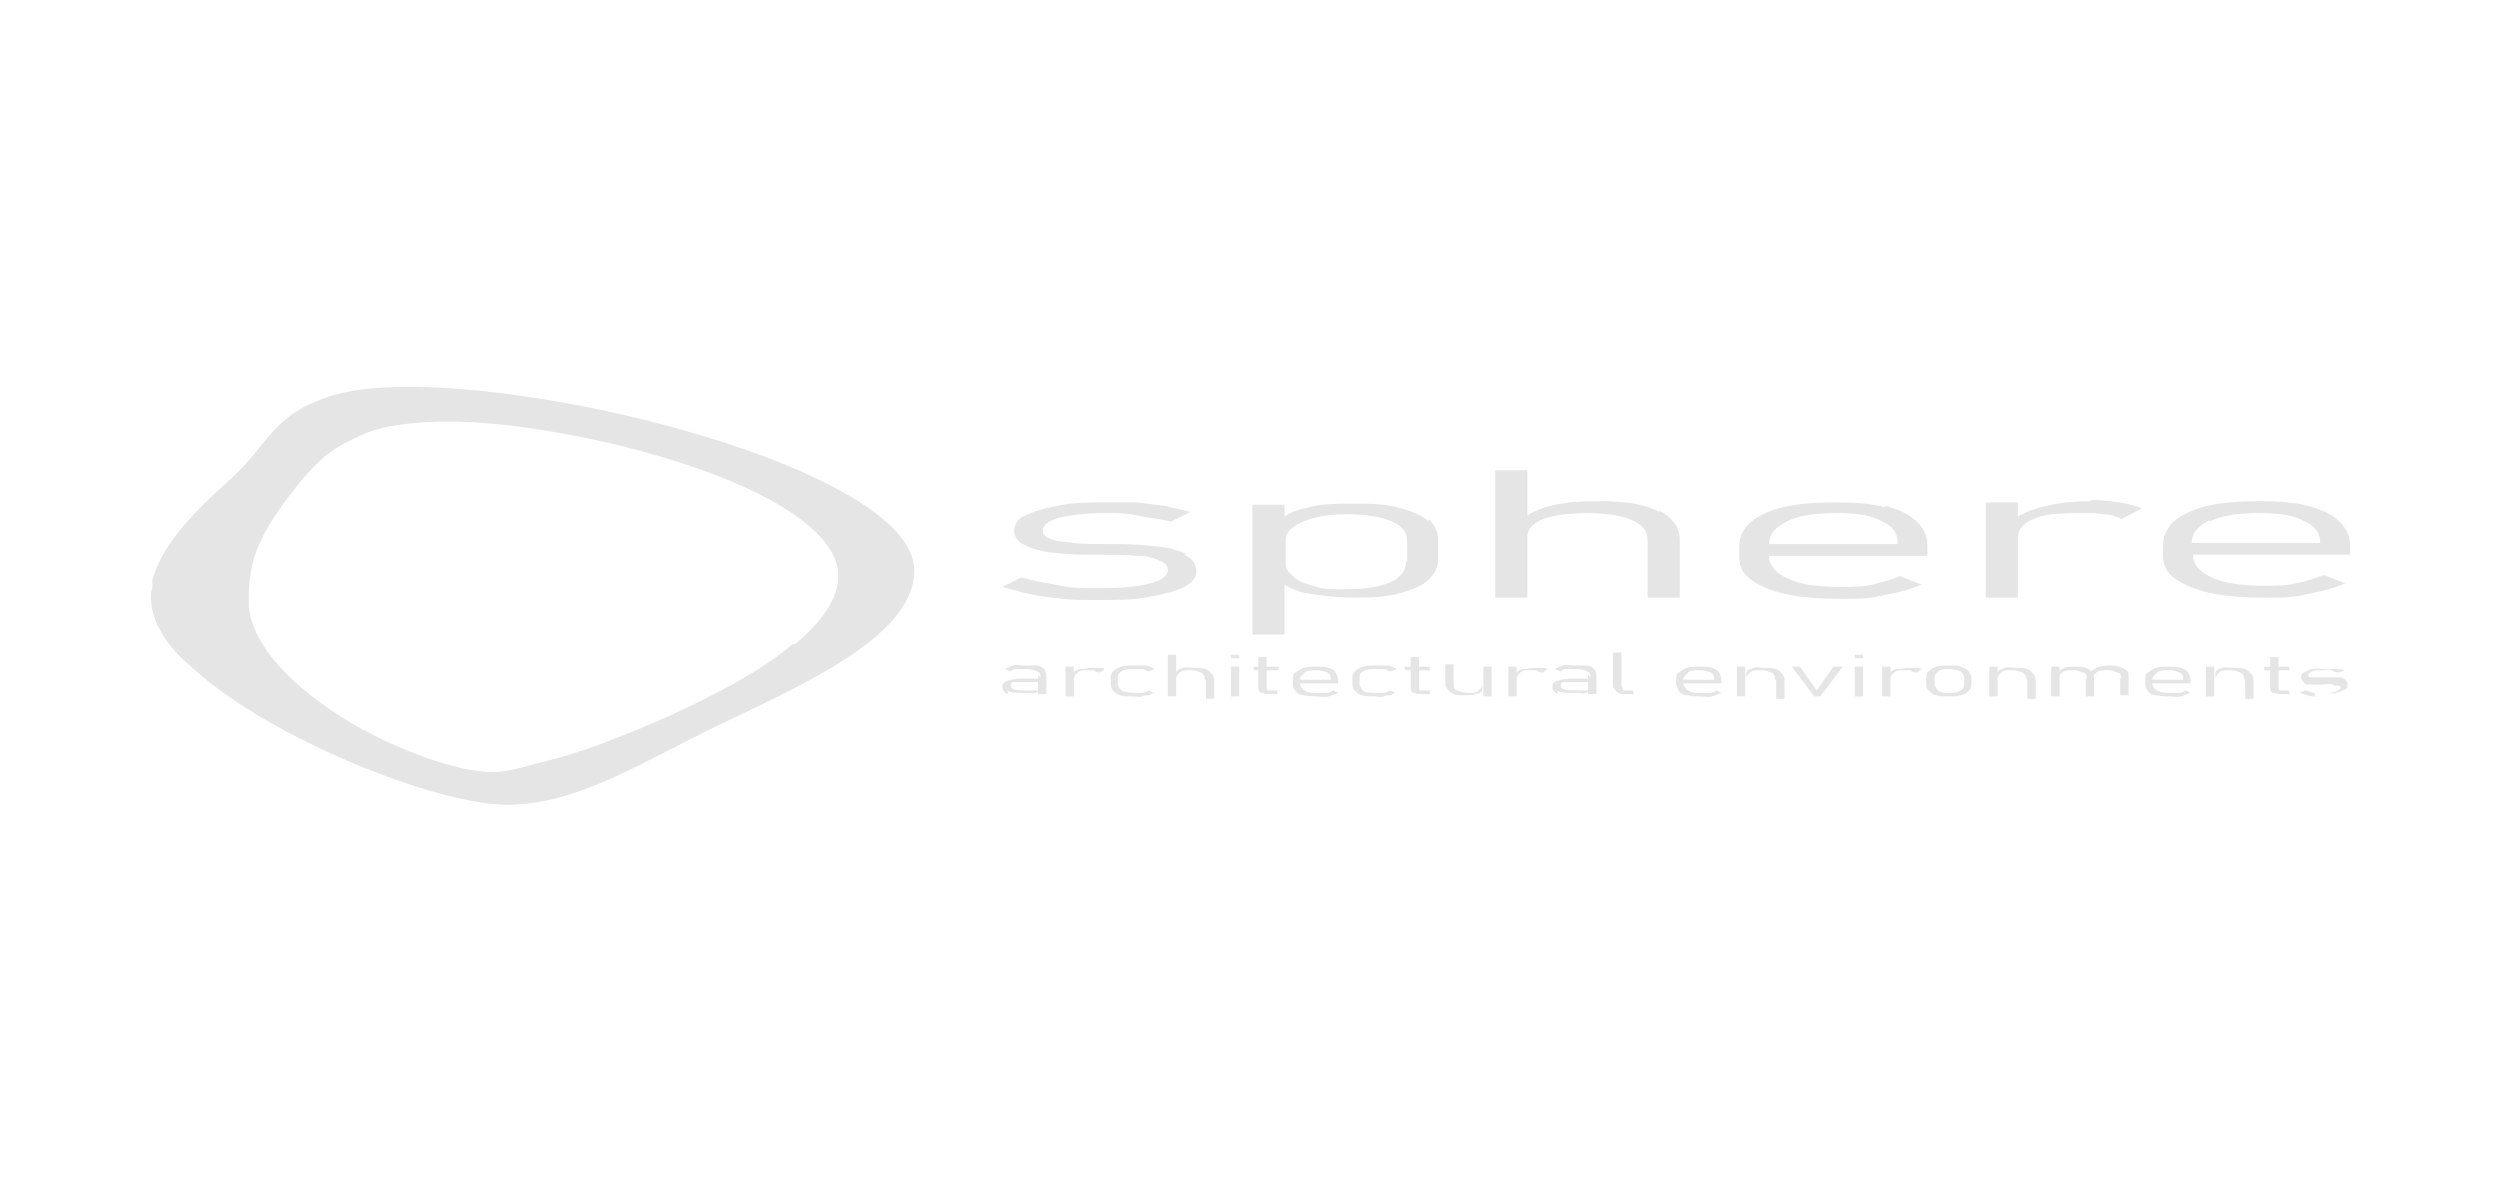
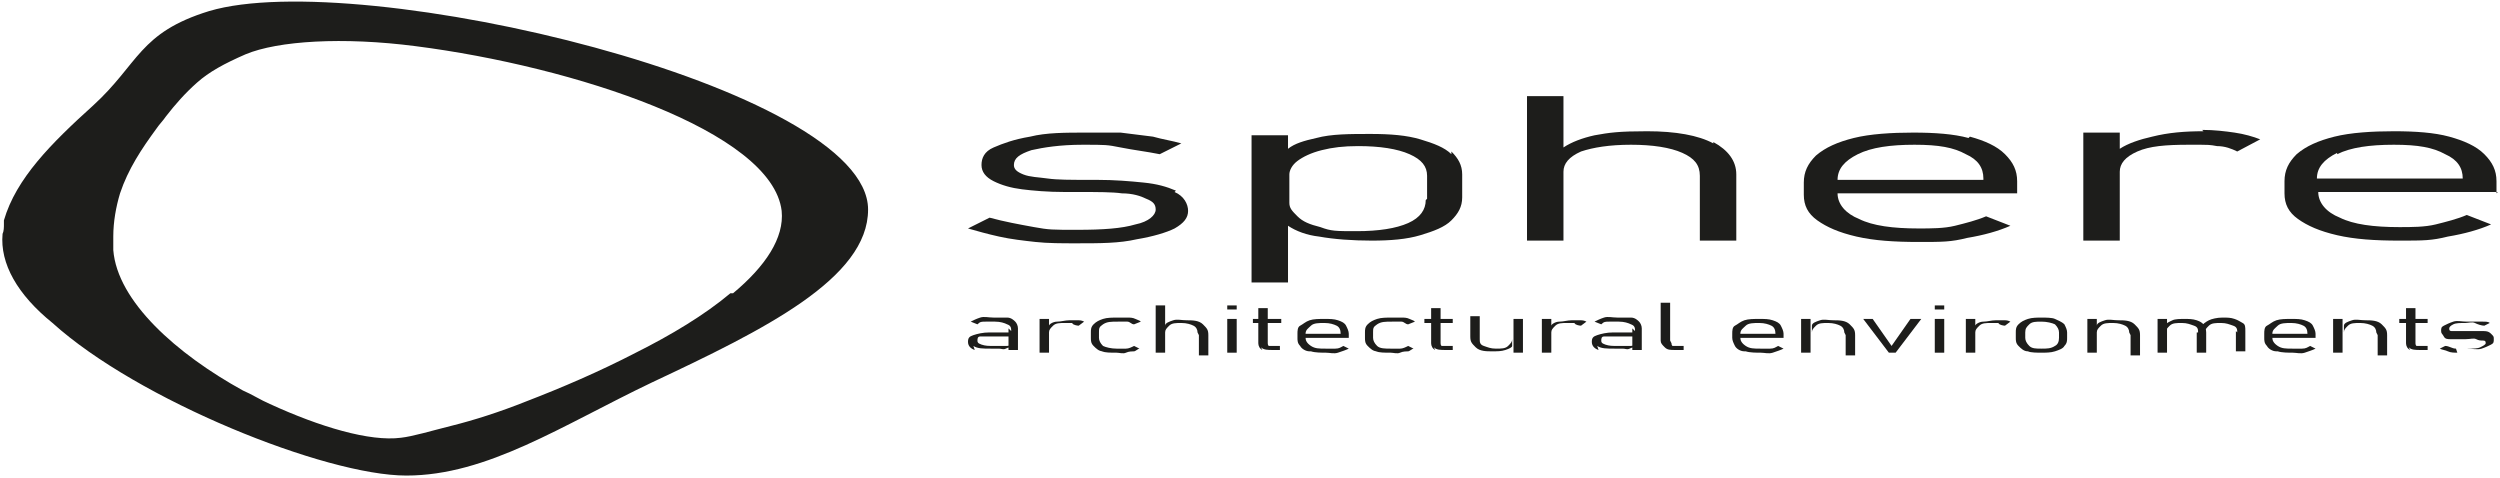
- <svg xmlns="http://www.w3.org/2000/svg" id="Ebene_1" version="1.1" viewBox="0 0 210 100">
+ <svg xmlns="http://www.w3.org/2000/svg" id="Ebene_1" version="1.1" viewBox="12.51 32.38 185.15 35.35">
  <defs>
    <style>
      .st0 {
-         fill: #e6e5e6;
+         fill: #1d1d1b;
      }
    </style>
  </defs>
  <path class="st0" d="M66.6,54.1c-1.9,1.6-4.4,3.1-7,4.4-2.7,1.4-5.5,2.6-8.1,3.6-2,.8-3.9,1.4-5.5,1.8s-2.9.8-3.8.9c-2.3.3-6-.8-9.7-2.5-.7-.3-1.3-.7-2-1-4.9-2.7-9.3-6.6-9.6-10.4,0-.3,0-.7,0-1,0-1.1.2-2.2.5-3.2.6-1.8,1.6-3.3,2.7-4.8.2-.3.5-.6.7-.9.7-.9,1.4-1.7,2.3-2.5s2-1.4,3.6-2.1c2.4-1,7.2-1.3,12.6-.6,11.7,1.5,26.4,6.3,27.1,12.2.2,2-1.2,4.1-3.6,6.1M28,33.2c-5.2,1.6-5.2,3.9-8.6,7-3.1,2.8-5.7,5.4-6.6,8.5,0,0,0,.2,0,.3,0,.2,0,.5-.1.7-.2,2.2,1.1,4.5,3.7,6.6,6.3,5.7,20.2,11.3,26.2,11.3s11.5-3.7,18.2-6.9c8.3-3.9,16-7.7,16-12.8,0-9.1-37.7-18-48.8-14.7" />
  <g>
    <path class="st0" d="M120,43.8c-.5-.5-1.3-.8-2.3-1.1s-2.2-.4-3.7-.4-2.9,0-4,.3c-.9.2-1.6.4-2.1.8v-1h-2.7v10.9h2.7v-4.2c.6.4,1.4.7,2.3.8,1.1.2,2.5.3,3.9.3s2.6-.1,3.6-.4,1.8-.6,2.3-1.1c.5-.5.8-1,.8-1.7v-1.7c0-.7-.3-1.2-.8-1.7h0ZM118.1,47.2c0,.7-.4,1.3-1.3,1.7-.9.4-2.2.6-3.8.6s-1.9,0-2.7-.3c-.8-.2-1.3-.4-1.7-.8s-.6-.6-.6-1v-2.1c0-.3.2-.7.6-1,.4-.3,1-.6,1.8-.8.8-.2,1.6-.3,2.7-.3,1.6,0,2.9.2,3.8.6.9.4,1.3.9,1.3,1.6,0,0,0,1.7,0,1.7Z" />
    <g>
      <path class="st0" d="M84.7,58.3c-.3-.1-.5-.3-.5-.6s.1-.4.4-.5.7-.2,1.2-.2h1.6v.3c0,0-1.6,0-1.6,0-.3,0-.5,0-.7,0s-.2.2-.2.3,0,.2.3.3.5.1.9.1.7,0,.9,0,.3,0,.3-.2v.3s-.1,0-.3.1-.3,0-.5,0-.4,0-.6,0c-.6,0-1,0-1.3-.2h0ZM87.4,56.9c0-.2,0-.4-.3-.5-.2-.1-.5-.2-.9-.2s-.4,0-.7,0-.4,0-.6.2l-.5-.2c.2-.1.4-.2.7-.3s.6,0,1,0,.7,0,1,0,.5.2.6.3.2.3.2.5v1.6h-.7v-1.6h0Z" />
      <path class="st0" d="M89.5,56h.7v2.5h-.7v-2.5ZM91.9,56.3c-.1,0-.3,0-.5,0-.4,0-.7,0-.9.2s-.3.3-.3.5v-.5c0-.1.3-.3.6-.3.3,0,.6-.1.9-.1s.4,0,.6,0,.3,0,.5.1l-.4.3c0,0-.2,0-.4-.1h0Z" />
      <path class="st0" d="M94.2,58.4c-.3,0-.5-.2-.7-.4s-.2-.4-.2-.6v-.4c0-.2,0-.4.2-.6s.4-.3.7-.4.7-.1,1.1-.1.5,0,.7,0,.4,0,.6.1.3.1.4.2l-.5.2c-.2,0-.3-.2-.5-.2s-.4,0-.7,0c-.5,0-.8,0-1.1.2s-.3.3-.3.6v.4c0,.2.1.4.3.6.2.1.6.2,1,.2s.5,0,.7,0,.4-.1.6-.2l.4.2c-.1,0-.3.2-.4.2s-.4,0-.6.1-.5,0-.7,0c-.5,0-.8,0-1.1-.1h0Z" />
      <path class="st0" d="M98.1,55h.7v3.5h-.7v-3.5ZM101.2,57c0-.2-.1-.4-.3-.5s-.5-.2-.9-.2-.7,0-.9.2-.3.3-.3.5v-.5c0-.2.3-.3.6-.4s.6,0,1,0,.9,0,1.2.3.4.4.4.8v1.5h-.7v-1.5h0Z" />
      <path class="st0" d="M103.4,55h.7v.3h-.7v-.3ZM103.4,56h.7v2.5h-.7v-2.5Z" />
      <path class="st0" d="M105.3,56h2.1v.3h-2.1v-.3ZM106,58.3c-.2-.1-.3-.3-.3-.5v-2.6h.7v2.6c0,0,0,.2.1.2s.2,0,.4,0h.4v.3h-.5c-.4,0-.7,0-.9-.2Z" />
      <path class="st0" d="M109.5,58.4c-.3,0-.6-.2-.7-.4-.2-.2-.2-.4-.2-.6v-.3c0-.2,0-.5.2-.6s.4-.3.7-.4.7-.1,1.1-.1.7,0,1,.1.5.2.6.4.2.4.2.6v.3h-3.4v-.3h2.8c0-.3-.1-.5-.3-.6s-.5-.2-.9-.2-.8,0-1,.2-.4.3-.4.6v.3c0,.2.1.4.4.6s.6.2,1.1.2.4,0,.7,0,.4-.1.6-.2l.4.2c-.2.1-.5.2-.8.3s-.6,0-.9,0-.8,0-1.1-.1h0Z" />
      <path class="st0" d="M114.5,58.4c-.3,0-.5-.2-.7-.4s-.2-.4-.2-.6v-.4c0-.2,0-.4.2-.6s.4-.3.7-.4.7-.1,1.1-.1.5,0,.7,0,.4,0,.6.1.3.1.4.2l-.5.2c-.2,0-.3-.2-.5-.2s-.4,0-.7,0c-.5,0-.8,0-1.1.2s-.3.3-.3.6v.4c0,.2.1.4.3.6s.6.2,1,.2.5,0,.7,0,.4-.1.6-.2l.4.2c-.1,0-.3.2-.4.2s-.4,0-.6.1-.5,0-.7,0c-.5,0-.8,0-1.1-.1h0Z" />
      <path class="st0" d="M118,56h2.1v.3h-2.1v-.3ZM118.8,58.3c-.2-.1-.3-.3-.3-.5v-2.6h.7v2.6c0,0,0,.2.1.2s.2,0,.4,0h.4v.3h-.5c-.4,0-.7,0-.9-.2Z" />
      <path class="st0" d="M122.1,57.5c0,.2,0,.4.3.5s.5.2.9.2.7,0,.9-.2.3-.3.3-.5v.5c0,.1-.2.2-.5.3s-.6.1-1,.1-.9,0-1.2-.3-.4-.4-.4-.8v-1.5h.7v1.5h0ZM124.6,56h.7v2.5h-.7v-2.5Z" />
      <path class="st0" d="M126.7,56h.7v2.5h-.7v-2.5ZM129.1,56.3c-.1,0-.3,0-.5,0-.4,0-.7,0-.9.2s-.3.3-.3.5v-.5c0-.1.3-.3.6-.3.3,0,.6-.1.9-.1s.4,0,.6,0,.3,0,.5.1l-.4.3c0,0-.2,0-.4-.1h0Z" />
      <path class="st0" d="M130.9,58.3c-.3-.1-.5-.3-.5-.6s.1-.4.4-.5.7-.2,1.2-.2h1.6v.3c0,0-1.6,0-1.6,0-.3,0-.5,0-.7,0s-.2.2-.2.3,0,.2.3.3.5.1.9.1.7,0,.9,0,.3,0,.3-.2v.3s-.1,0-.3.1-.3,0-.5,0-.4,0-.6,0c-.6,0-1,0-1.3-.2h0ZM133.6,56.9c0-.2,0-.4-.3-.5-.2-.1-.5-.2-.9-.2s-.4,0-.7,0-.4,0-.6.2l-.5-.2c.2-.1.4-.2.7-.3s.6,0,1,0,.7,0,1,0,.5.2.6.3.2.3.2.5v1.6h-.7v-1.6h0Z" />
      <path class="st0" d="M136.3,57.8c0,0,0,.2.1.2s.2,0,.4,0h.4v.3h-.6c-.4,0-.6,0-.8-.2s-.3-.3-.3-.5v-2.8h.7v2.8h0Z" />
      <path class="st0" d="M141.7,58.4c-.3,0-.6-.2-.7-.4s-.2-.4-.2-.6v-.3c0-.2,0-.5.2-.6s.4-.3.7-.4.7-.1,1.1-.1.7,0,1,.1.5.2.6.4.2.4.2.6v.3h-3.4v-.3h2.8c0-.3-.1-.5-.3-.6s-.5-.2-.9-.2-.8,0-1,.2-.4.3-.4.6v.3c0,.2.1.4.4.6s.6.2,1.1.2.4,0,.7,0,.4-.1.6-.2l.4.2c-.2.1-.5.2-.8.3s-.6,0-.9,0-.8,0-1.1-.1h0Z" />
      <path class="st0" d="M145.9,56h.7v2.5h-.7v-2.5ZM149.1,57c0-.2-.1-.4-.3-.5s-.5-.2-.9-.2-.7,0-.9.2-.3.3-.3.5v-.5c0-.2.3-.3.6-.4s.6,0,1,0,.9,0,1.2.3.4.4.4.8v1.5h-.7v-1.5h0Z" />
      <path class="st0" d="M154.1,56h.7l-1.9,2.5h-.5l-1.9-2.5h.7l1.4,2,1.4-2h0Z" />
      <path class="st0" d="M155.8,55h.7v.3h-.7v-.3ZM155.8,56h.7v2.5h-.7v-2.5Z" />
      <path class="st0" d="M158.1,56h.7v2.5h-.7v-2.5ZM160.5,56.3c-.1,0-.3,0-.5,0-.4,0-.7,0-.9.2s-.3.3-.3.5v-.5c0-.1.3-.3.6-.3.3,0,.6-.1.9-.1s.4,0,.6,0,.3,0,.5.1l-.4.3c0,0-.2,0-.4-.1Z" />
      <path class="st0" d="M162.7,58.4c-.3,0-.5-.2-.7-.4s-.2-.4-.2-.6v-.4c0-.2,0-.4.2-.6s.4-.3.7-.4.7-.1,1-.1.8,0,1,.1.5.2.7.4c.1.2.2.4.2.6v.4c0,.2,0,.4-.2.6-.1.2-.4.3-.7.4s-.7.1-1,.1-.8,0-1-.1ZM164.7,58c.2-.1.3-.3.3-.6v-.4c0-.2-.1-.4-.3-.6-.2-.1-.6-.2-1-.2s-.7,0-.9.2-.3.3-.3.6v.4c0,.2.1.4.3.6s.5.2.9.2.7,0,1-.2Z" />
      <path class="st0" d="M167.1,56h.7v2.5h-.7v-2.5ZM170.2,57c0-.2-.1-.4-.3-.5s-.5-.2-.9-.2-.7,0-.9.2-.3.3-.3.5v-.5c0-.2.3-.3.6-.4s.6,0,1,0,.9,0,1.2.3.4.4.4.8v1.5h-.7v-1.5h0Z" />
      <path class="st0" d="M172.3,56h.7v2.5h-.7v-2.5ZM175.3,57c0-.2,0-.4-.3-.5s-.5-.2-.9-.2-.7,0-.9.2-.3.3-.3.5v-.5c0-.2.3-.3.5-.4s.6-.1.9-.1.6,0,.9.1.4.2.5.3.2.3.2.6v1.5h-.7v-1.5h0ZM178.2,57c0-.2,0-.4-.3-.5s-.5-.2-.9-.2-.7,0-.9.2-.3.3-.3.5l-.3-.4c.1-.2.4-.4.6-.5s.6-.2,1-.2.6,0,.9.1.4.2.6.3.2.3.2.6v1.5h-.7v-1.5h0Z" />
      <path class="st0" d="M181.1,58.4c-.3,0-.6-.2-.7-.4-.2-.2-.2-.4-.2-.6v-.3c0-.2,0-.5.2-.6s.4-.3.7-.4.7-.1,1.1-.1.7,0,1,.1.5.2.6.4.2.4.2.6v.3h-3.4v-.3h2.8c0-.3-.1-.5-.3-.6s-.5-.2-.9-.2-.8,0-1,.2-.4.3-.4.6v.3c0,.2.1.4.4.6s.6.2,1.1.2.4,0,.7,0,.4-.1.6-.2l.4.2c-.2.1-.5.2-.8.3s-.6,0-.9,0-.8,0-1.1-.1h0Z" />
      <path class="st0" d="M185.3,56h.7v2.5h-.7v-2.5ZM188.5,57c0-.2-.1-.4-.3-.5s-.5-.2-.9-.2-.7,0-.9.2-.3.3-.3.5v-.5c0-.2.3-.3.6-.4s.6,0,1,0,.9,0,1.2.3.4.4.4.8v1.5h-.7v-1.5h0Z" />
      <path class="st0" d="M190.2,56h2.1v.3h-2.1v-.3ZM191,58.3c-.2-.1-.3-.3-.3-.5v-2.6h.7v2.6c0,0,0,.2.1.2s.2,0,.4,0h.4v.3h-.5c-.4,0-.7,0-.9-.2Z" />
      <path class="st0" d="M194.5,58.5c-.2,0-.5,0-.7-.1s-.4-.1-.6-.2l.4-.2c.3,0,.5.2.8.2s.5,0,.8,0c.5,0,.8,0,1-.1s.4-.2.4-.3,0-.2-.2-.2-.3,0-.5-.1-.4,0-.8,0h-.3c-.3,0-.6,0-.8,0s-.4,0-.5-.2-.2-.2-.2-.4,0-.3.2-.4.4-.2.7-.3.6,0,1,0,.4,0,.6,0,.4,0,.6,0,.4,0,.5.1l-.4.2c-.2,0-.5-.1-.7-.2s-.5,0-.7,0c-.4,0-.7,0-.9.1s-.3.2-.3.3,0,.2.2.2.3,0,.5,0,.4,0,.8,0h.1c.3,0,.6,0,.9,0,.2,0,.4,0,.6.2s.2.2.2.4,0,.3-.2.4-.4.2-.7.3-.7,0-1.1,0-.5,0-.8,0h0Z" />
    </g>
    <path class="st0" d="M99.6,46.5c-.7-.3-1.4-.5-2.4-.6s-2.1-.2-3.5-.2h-.6c-1.3,0-2.3,0-3-.1s-1.3-.1-1.8-.3-.7-.4-.7-.7c0-.5.4-.8,1.3-1.1.9-.2,2.1-.4,3.8-.4s1.8,0,2.8.2,1.9.3,2.9.5l1.6-.8c-.7-.2-1.4-.3-2.1-.5-.8-.1-1.6-.2-2.4-.3-.9,0-1.7,0-2.5,0-1.6,0-3,0-4.2.3-1.2.2-2,.5-2.7.8s-.9.8-.9,1.3.3.9.9,1.2c.6.3,1.3.5,2.1.6s1.9.2,3.2.2h1.1c1.3,0,2.4,0,3.1.1.8,0,1.4.2,1.8.4.5.2.7.4.7.8s-.5.9-1.5,1.1c-1,.3-2.4.4-4.3.4s-2.1,0-3.2-.2-2.2-.4-3.3-.7l-1.6.8c.7.2,1.4.4,2.3.6.9.2,1.8.3,2.7.4s2,.1,3,.1c1.8,0,3.2,0,4.5-.3,1.2-.2,2.2-.5,2.8-.8.7-.4,1-.8,1-1.3s-.3-1.1-1-1.4h0Z" />
    <path class="st0" d="M139.4,43c-1.1-.6-2.8-.9-4.9-.9s-2.8.1-3.9.3c-.9.2-1.7.5-2.3.9v-3.8h-2.7v10.7h2.7v-5.1c0-.6.4-1.1,1.3-1.5.9-.3,2.1-.5,3.7-.5s2.9.2,3.8.6c.9.4,1.3.9,1.3,1.7v4.8h2.7v-4.9c0-1-.6-1.8-1.7-2.4h0Z" />
    <path class="st0" d="M158.3,42.6c-1.1-.3-2.5-.4-4.1-.4s-3.2.1-4.4.4c-1.2.3-2.1.7-2.8,1.3-.6.6-.9,1.2-.9,2v.9c0,.8.3,1.4,1,1.9.7.5,1.6.9,2.9,1.2,1.3.3,2.8.4,4.6.4s2.4,0,3.6-.3c1.2-.2,2.3-.5,3.2-.9l-1.8-.7c-.7.3-1.5.5-2.3.7s-1.8.2-2.7.2c-1.9,0-3.4-.2-4.4-.7-1-.4-1.6-1.1-1.6-1.9h0c0,0,13.3,0,13.3,0v-.9c0-.8-.3-1.4-.9-2-.6-.6-1.5-1-2.6-1.3h0ZM159.4,45.7h-10.8c0-.8.5-1.4,1.5-1.9,1-.5,2.4-.7,4.2-.7s2.9.2,3.8.7c.9.4,1.3,1,1.3,1.8h0c0,0,0,0,0,0Z" />
    <path class="st0" d="M175.7,42.1c-1.4,0-2.6.1-3.8.4-.9.2-1.8.5-2.4.9v-1.2h-2.7v8h2.7v-5.1c0-.6.4-1.1,1.3-1.5s2.1-.5,3.8-.5,1.5,0,2.1.1c.6,0,1.1.2,1.5.4l1.7-.9c-.5-.2-1.2-.4-1.9-.5s-1.5-.2-2.4-.2h0Z" />
    <path class="st0" d="M197.4,46.7v-.9c0-.8-.3-1.4-.9-2-.6-.6-1.5-1-2.6-1.3-1.1-.3-2.5-.4-4.1-.4s-3.2.1-4.4.4c-1.2.3-2.1.7-2.8,1.3-.6.6-.9,1.2-.9,2v.9c0,.8.3,1.4,1,1.9.7.5,1.6.9,2.9,1.2,1.3.3,2.8.4,4.6.4s2.4,0,3.6-.3c1.2-.2,2.3-.5,3.2-.9l-1.8-.7c-.7.3-1.5.5-2.3.7s-1.8.2-2.7.2c-1.9,0-3.4-.2-4.4-.7-1-.4-1.6-1.1-1.6-1.9h0c0,0,13.3,0,13.3,0h0ZM185.6,43.8c1-.5,2.4-.7,4.2-.7s2.9.2,3.8.7c.9.4,1.3,1,1.3,1.8h0c0,0-10.8,0-10.8,0,0-.8.5-1.4,1.5-1.9h0Z" />
  </g>
</svg>
